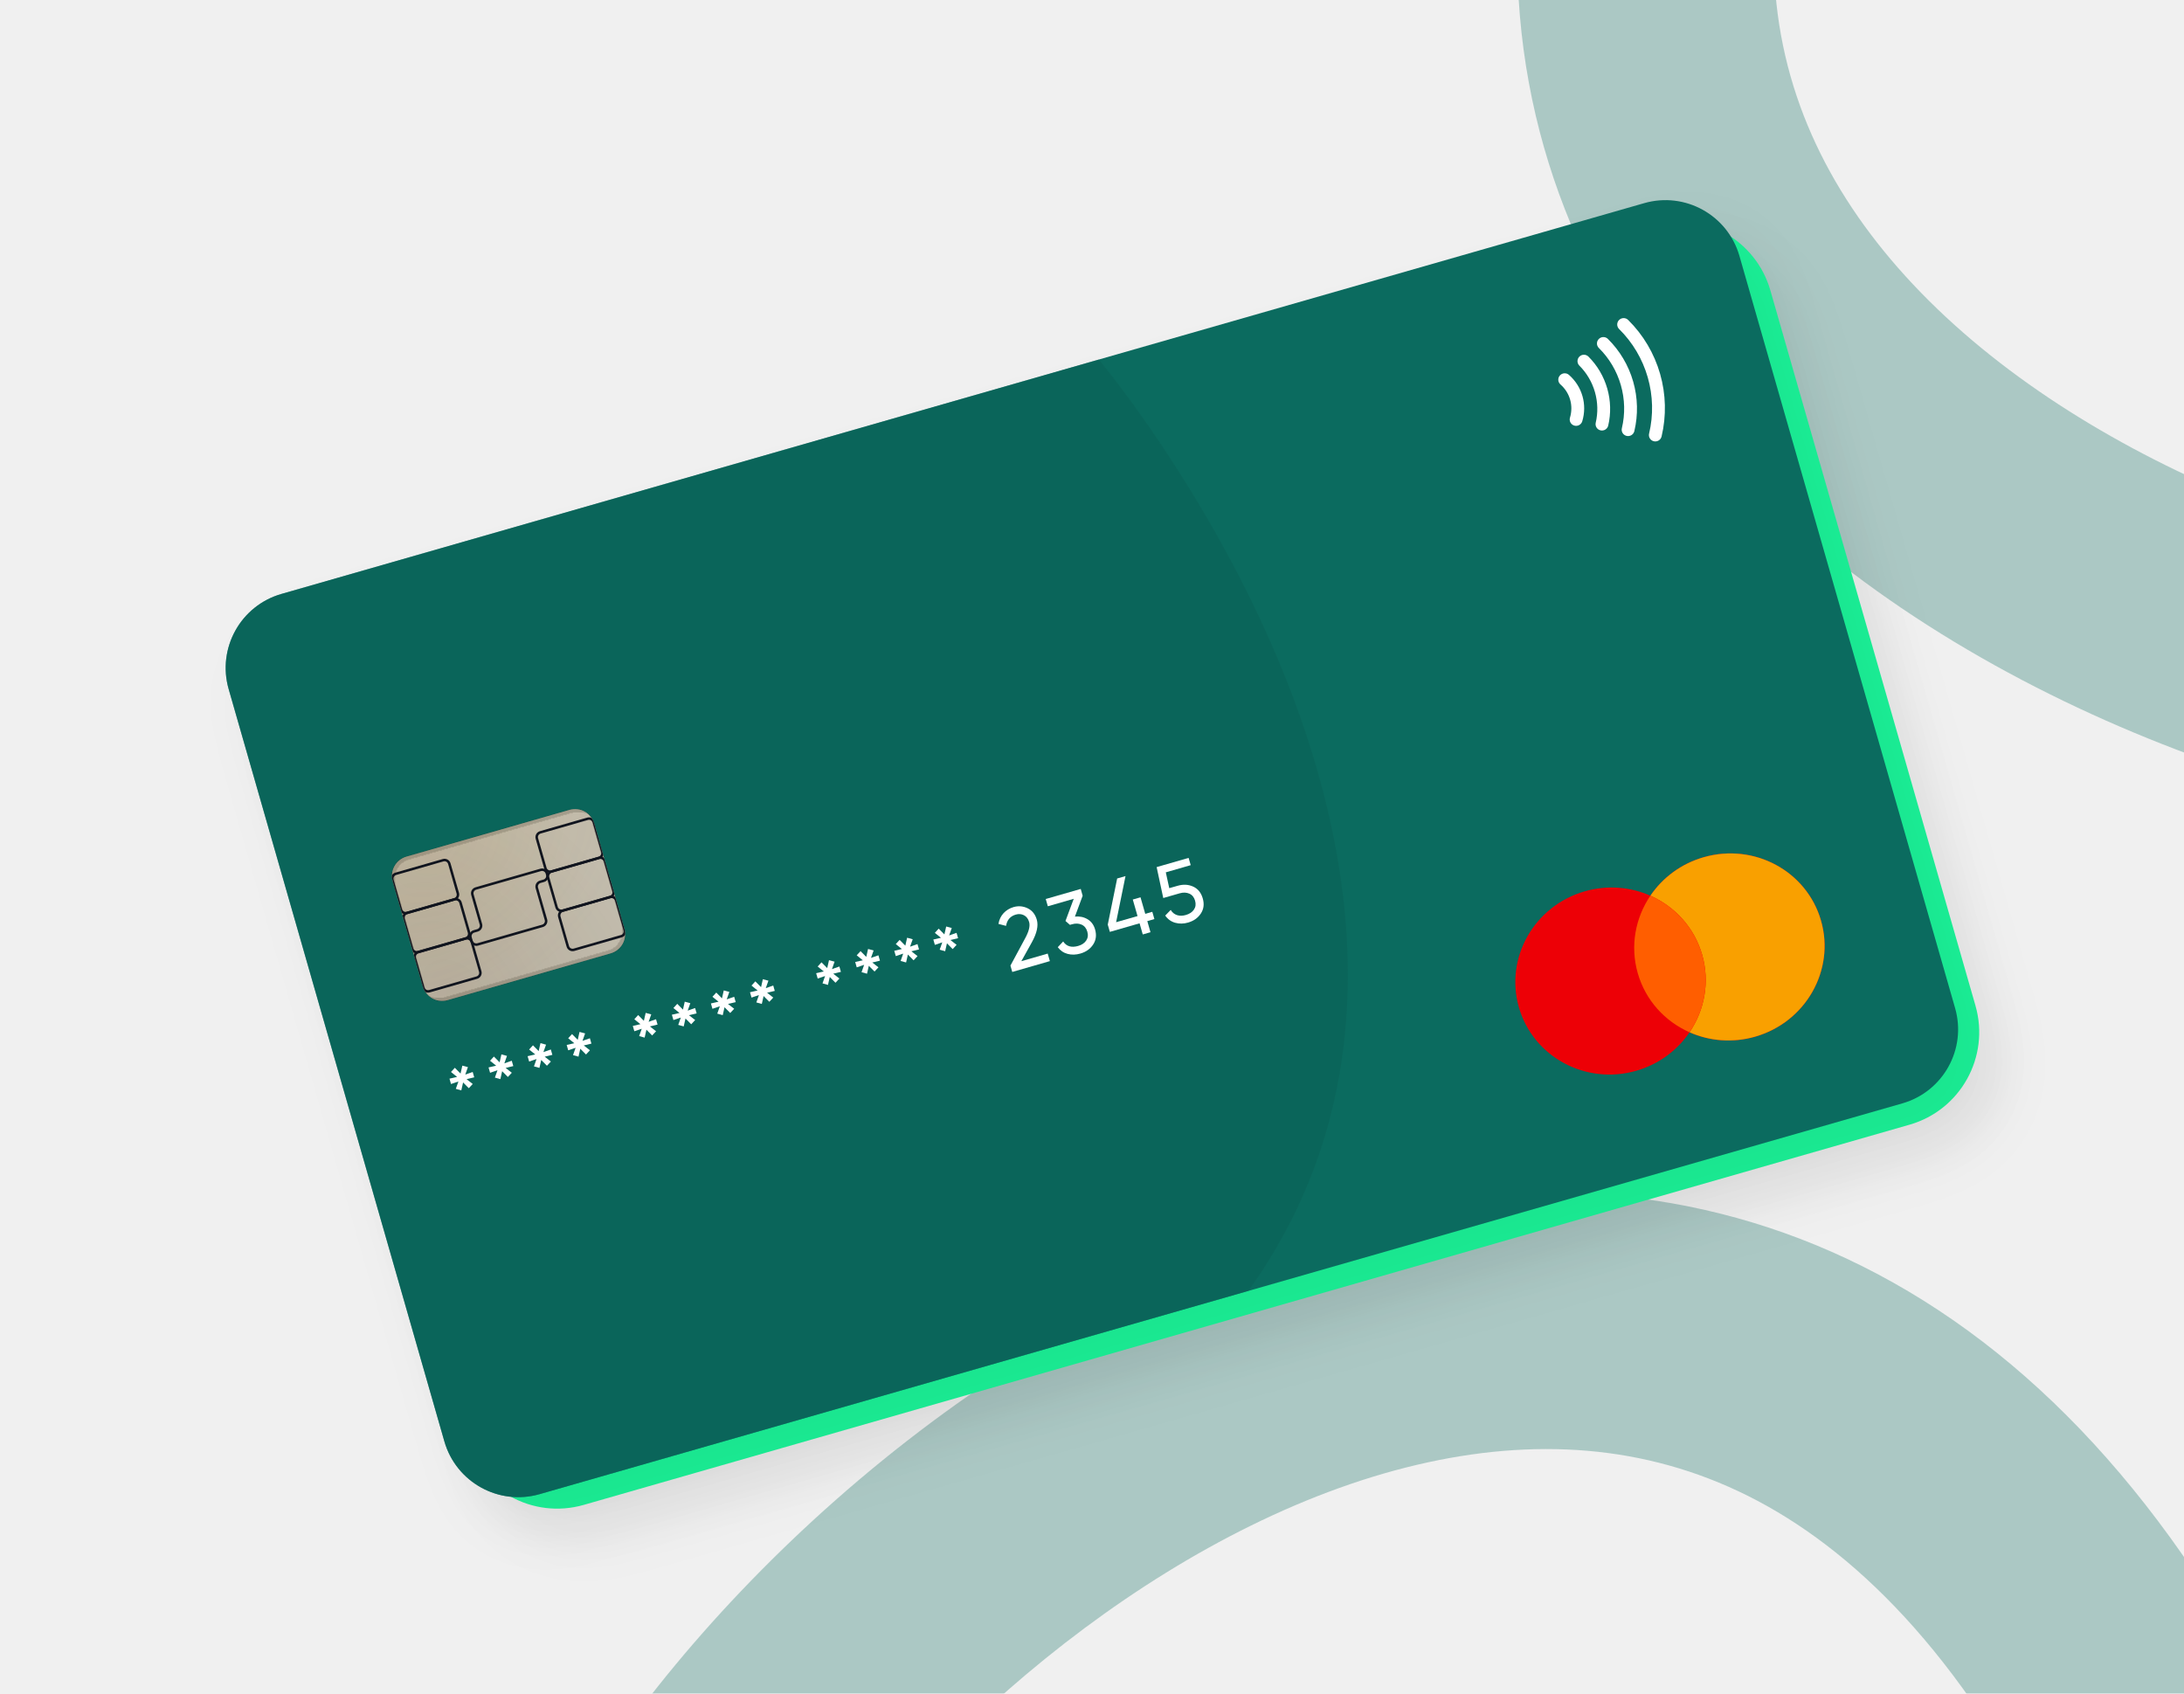
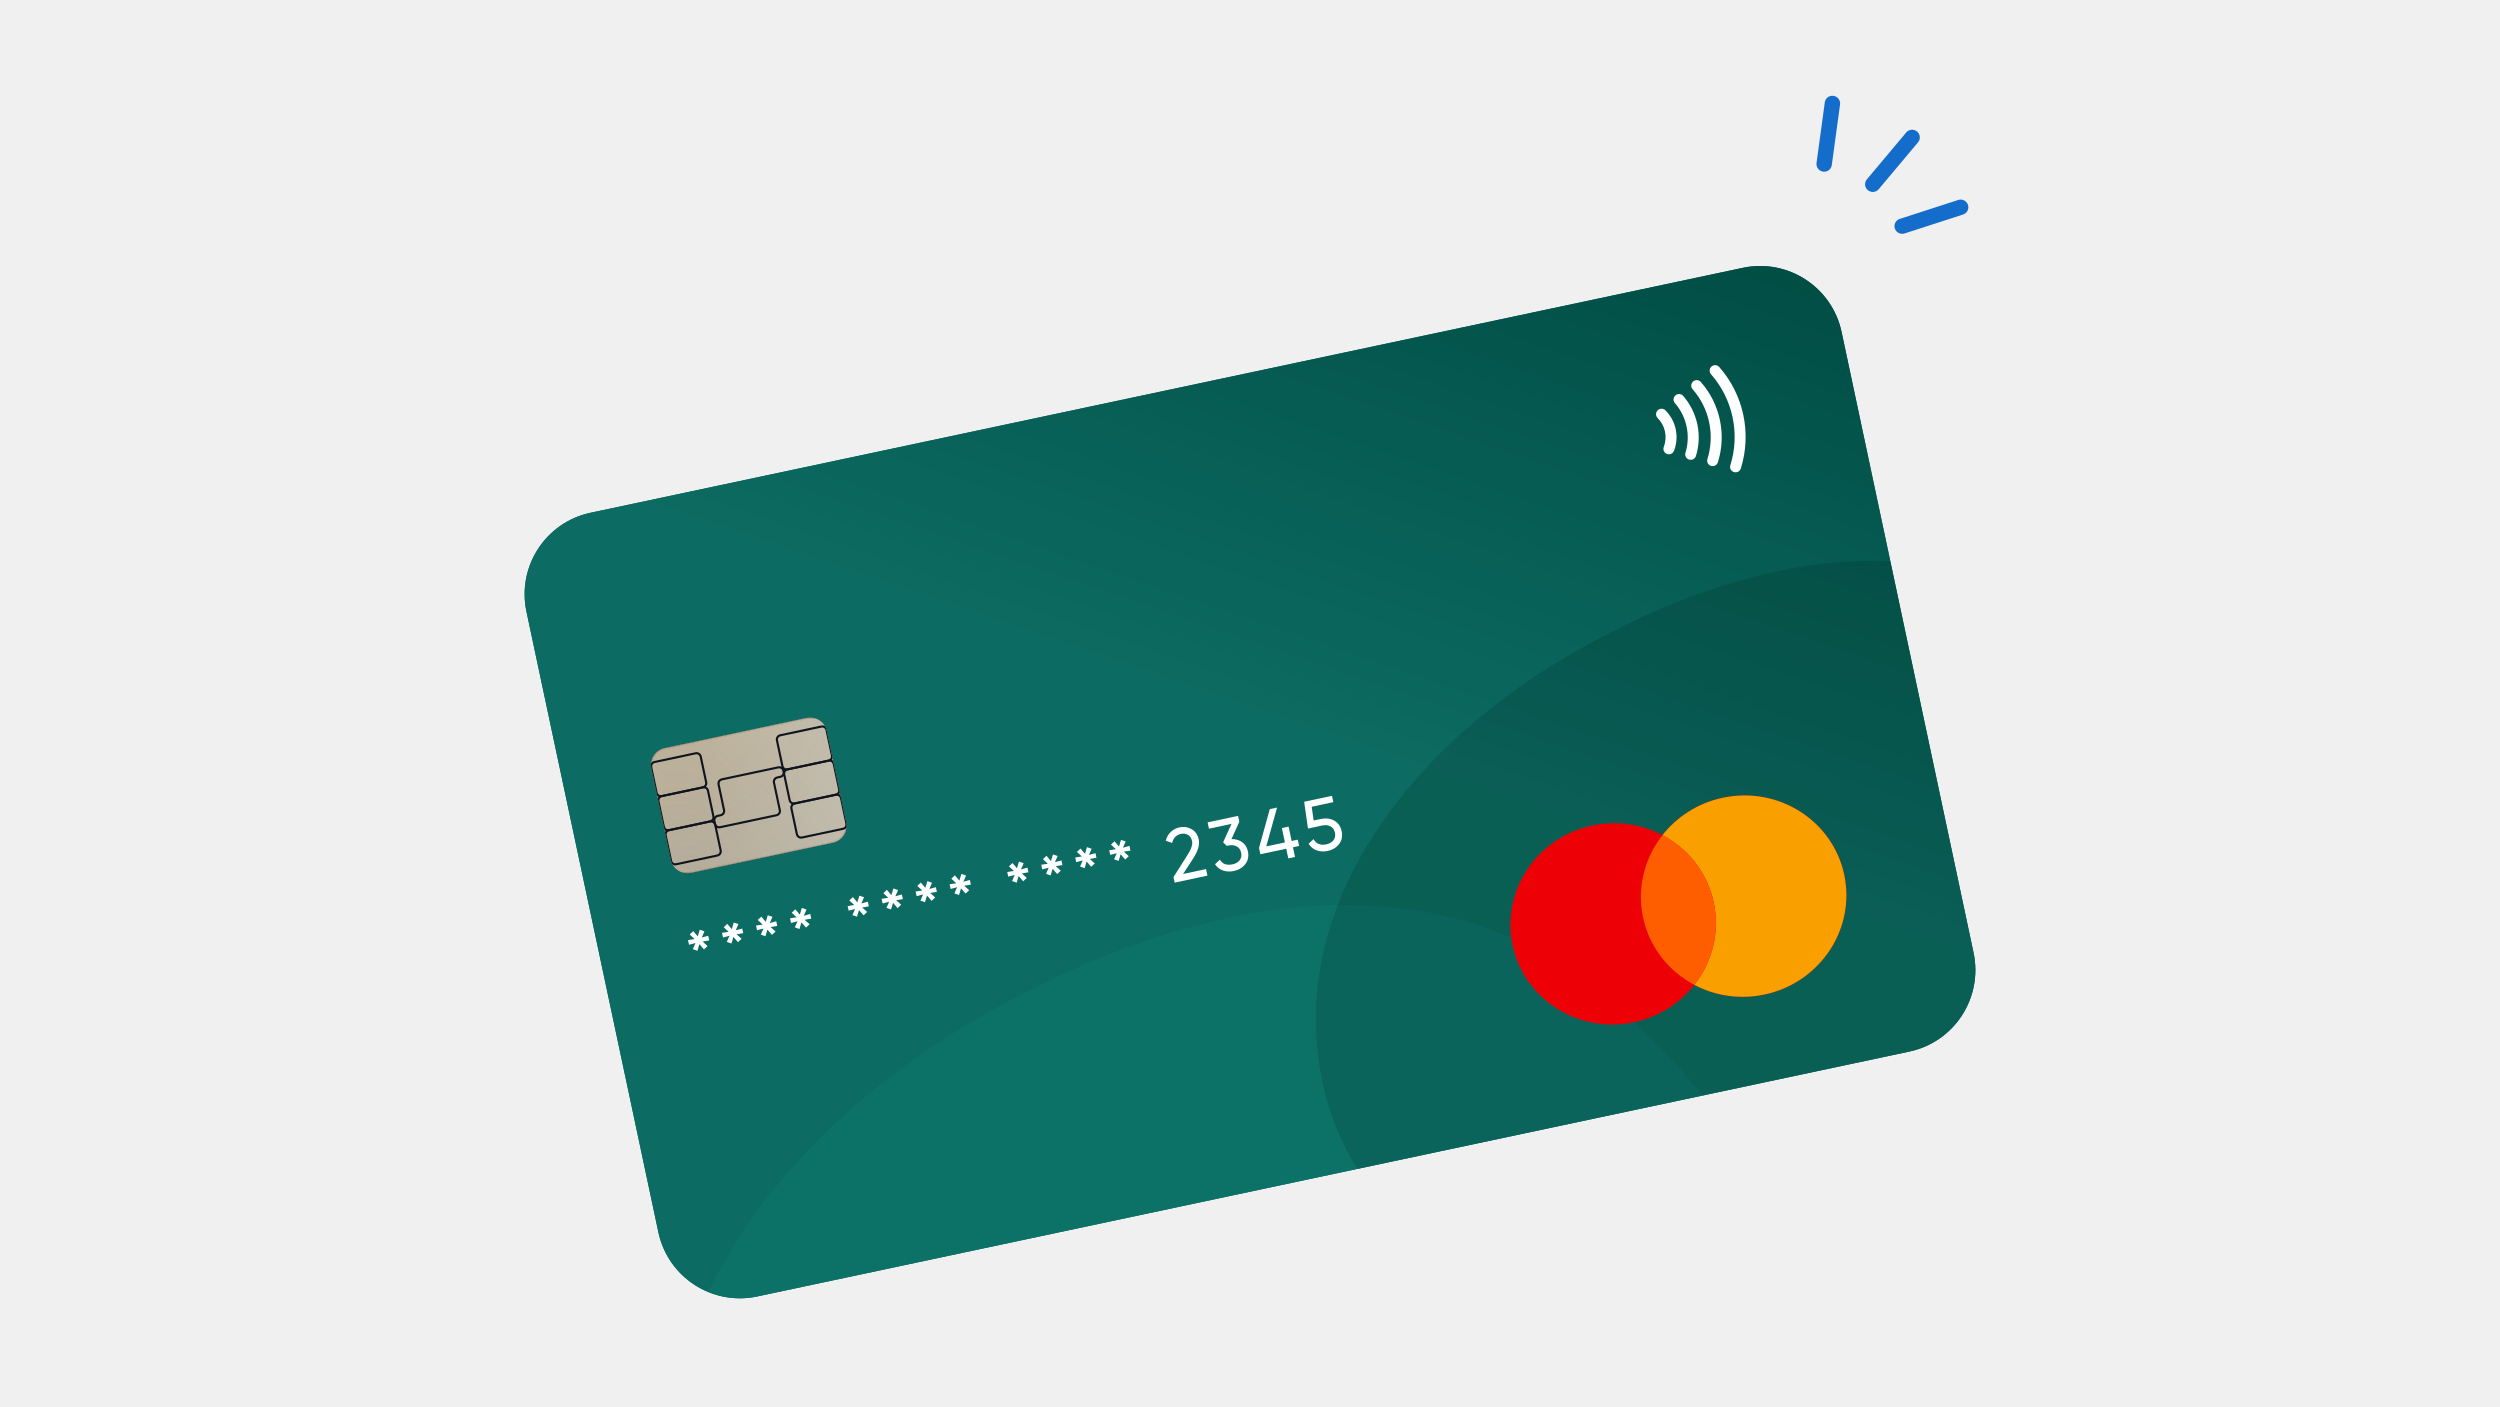
- <svg xmlns="http://www.w3.org/2000/svg" viewBox="0 0 681 528" fill="none">
-   <g clip-path="url(#clip0_20_34)">
-     <path opacity="0.3" fill-rule="evenodd" clip-rule="evenodd" d="M445.341 455.932C371.066 472.013 296.848 532.715 255.968 591.408L190.322 545.686C239.105 475.646 328.915 399.285 428.413 377.743C479.365 366.712 533.95 369.935 585.564 397.308C636.888 424.528 681.133 473.422 715.93 546.193L643.757 580.704C614.233 518.961 580.438 485.144 548.081 467.984C516.014 450.977 481.276 448.152 445.341 455.932Z" fill="#0B6B5F" />
-     <path opacity="0.3" fill-rule="evenodd" clip-rule="evenodd" d="M594.136 86.092C645.2 142.376 734.879 176.299 806.149 182.356L799.375 262.068C714.327 254.841 603.291 215.243 534.887 139.846C499.857 101.236 475.356 52.352 473.255 -6.033C471.166 -64.091 491.387 -126.856 537.01 -193.376L602.984 -148.128C564.275 -91.688 551.886 -45.512 553.203 -8.91C554.509 27.365 569.431 58.861 594.136 86.092Z" fill="#0B6B5F" />
-     <g filter="url(#filter0_d_20_34)">
-       <rect x="72.687" y="196.802" width="490.059" height="292" rx="30" transform="rotate(-16 72.6874 196.802)" fill="#1BF197" />
+ <svg xmlns="http://www.w3.org/2000/svg" width="1920" height="1080" viewBox="0 0 1920 1080" fill="none">
+   <g clip-path="url(#clip0_59_419)">
+     <rect x="391" y="407.076" width="1032.62" height="615.36" rx="64" transform="rotate(-12 391 407.076)" fill="url(#paint0_linear_59_419)" />
+     <rect x="391" y="407.076" width="1032.62" height="615.36" rx="64" transform="rotate(-12 391 407.076)" fill="url(#paint1_linear_59_419)" />
+     <path fill-rule="evenodd" clip-rule="evenodd" d="M520.145 1184.03C483.65 1020.76 598.169 873.612 741.937 787.465C895.424 695.495 1087.64 648.411 1226.81 760.596C1388.57 890.992 1474.57 1117.07 1380.83 1302.48C1295.86 1470.52 1073.14 1459.55 886.414 1433.85C724.423 1411.56 555.751 1343.33 520.145 1184.03Z" fill="#119787" fill-opacity="0.16" />
+     <g style="mix-blend-mode:multiply">
+       <path fill-rule="evenodd" clip-rule="evenodd" d="M1016.18 833.393C986.125 698.927 1080.44 577.745 1198.84 506.798C1325.24 431.056 1483.54 392.28 1598.15 484.67C1731.37 592.058 1802.2 778.242 1724.99 930.942C1655.02 1069.33 1471.6 1060.29 1317.82 1039.13C1184.41 1020.77 1045.5 964.585 1016.18 833.393Z" fill="#0B6B5F" fill-opacity="0.2" />
    </g>
-     <g filter="url(#filter1_d_20_34)">
-       <g clip-path="url(#clip1_20_34)">
-         <rect x="64.687" y="191.802" width="490.059" height="292" rx="24" transform="rotate(-16 64.6874 191.802)" fill="url(#paint0_linear_20_34)" />
-         <path fill-rule="evenodd" clip-rule="evenodd" d="M126.354 22.652C216.265 -4.148 303.015 54.005 356.782 130.891C414.183 212.973 447.98 318.447 390.632 400.566C323.975 496.015 200.86 552.931 93.51 507.881C-3.781 467.053 -6.286 342.259 0.839 236.99C7.021 145.663 38.633 48.8 126.354 22.652Z" fill="#0A6156" fill-opacity="0.5" />
-         <path fill-rule="evenodd" clip-rule="evenodd" d="M547.273 323.234C563.053 318.709 572.254 302.514 567.823 287.062C563.392 271.61 547.008 262.751 531.227 267.276C524.155 269.304 518.404 273.676 514.61 279.275C508.425 276.538 501.231 275.878 494.159 277.906C478.378 282.431 469.178 298.626 473.609 314.078C478.039 329.53 494.424 338.388 510.205 333.863C517.277 331.835 523.028 327.463 526.822 321.865C533.007 324.602 540.2 325.262 547.273 323.234Z" fill="#ED0006" />
-         <path fill-rule="evenodd" clip-rule="evenodd" d="M526.822 321.864C531.494 314.971 533.2 306.218 530.755 297.691C528.31 289.164 522.225 282.645 514.61 279.275C518.404 273.676 524.155 269.304 531.228 267.276C547.008 262.751 563.393 271.609 567.824 287.062C572.255 302.514 563.054 318.709 547.273 323.234C540.201 325.262 533.007 324.602 526.822 321.864Z" fill="#F9A000" />
-         <path fill-rule="evenodd" clip-rule="evenodd" d="M526.822 321.863C531.494 314.97 533.2 306.217 530.755 297.69C528.31 289.163 522.225 282.644 514.61 279.274C509.938 286.167 508.232 294.92 510.677 303.447C513.122 311.974 519.207 318.493 526.822 321.863Z" fill="#FF5E00" />
-         <g clip-path="url(#clip2_20_34)">
-           <path fill-rule="evenodd" clip-rule="evenodd" d="M504.85 99.775C505.629 98.994 506.895 98.987 507.677 99.758C512.377 104.393 515.812 110.19 517.64 116.566C519.468 122.942 519.627 129.678 518.098 136.099C517.843 137.168 516.766 137.833 515.691 137.583C514.617 137.334 513.952 136.266 514.207 135.197C515.578 129.442 515.437 123.397 513.795 117.669C512.152 111.941 509.068 106.739 504.856 102.585C504.073 101.814 504.071 100.556 504.85 99.775ZM498.535 105.69C499.314 104.909 500.579 104.902 501.362 105.673C505.082 109.342 507.799 113.929 509.246 118.973C510.692 124.017 510.818 129.347 509.608 134.43C509.353 135.499 508.275 136.163 507.201 135.914C506.127 135.665 505.462 134.596 505.717 133.527C506.769 129.112 506.661 124.472 505.4 120.076C504.14 115.679 501.772 111.687 498.541 108.5C497.758 107.729 497.756 106.471 498.535 105.69ZM492.473 111.192C493.256 110.415 494.522 110.413 495.301 111.188C498.064 113.938 500.085 117.371 501.166 121.14C502.247 124.91 502.352 128.892 501.466 132.689C501.216 133.759 500.142 134.429 499.066 134.184C497.991 133.94 497.321 132.874 497.571 131.804C498.303 128.671 498.218 125.373 497.321 122.243C496.424 119.114 494.747 116.272 492.467 114.002C491.688 113.227 491.691 111.969 492.473 111.192ZM486.397 117.069C487.128 116.243 488.392 116.161 489.219 116.885C491.237 118.651 492.699 120.945 493.434 123.507C494.169 126.069 494.144 128.789 493.368 131.356C493.05 132.408 491.935 133.008 490.878 132.696C489.821 132.384 489.221 131.277 489.54 130.225C490.097 128.381 490.112 126.436 489.589 124.61C489.065 122.783 488.021 121.142 486.571 119.873C485.744 119.149 485.666 117.894 486.397 117.069Z" fill="white" />
-         </g>
-         <g filter="url(#filter2_ii_20_34)">
-           <path d="M122.459 274.746C121.518 271.466 123.433 268.038 126.737 267.091L177.583 252.511C180.887 251.563 184.328 253.455 185.269 256.736L194.693 289.602C195.634 292.883 193.718 296.311 190.414 297.258L139.568 311.838C136.264 312.785 132.824 310.894 131.883 307.613L122.459 274.746Z" fill="#CDC9C1" />
-           <path d="M122.459 274.746C121.518 271.466 123.433 268.038 126.737 267.091L177.583 252.511C180.887 251.563 184.328 253.455 185.269 256.736L194.693 289.602C195.634 292.883 193.718 296.311 190.414 297.258L139.568 311.838C136.264 312.785 132.824 310.894 131.883 307.613L122.459 274.746Z" fill="url(#paint1_radial_20_34)" fill-opacity="0.1" />
-           <path d="M122.459 274.746C121.518 271.466 123.433 268.038 126.737 267.091L177.583 252.511C180.887 251.563 184.328 253.455 185.269 256.736L194.693 289.602C195.634 292.883 193.718 296.311 190.414 297.258L139.568 311.838C136.264 312.785 132.824 310.894 131.883 307.613L122.459 274.746Z" fill="url(#paint2_radial_20_34)" fill-opacity="0.1" />
-           <path d="M122.459 274.746C121.518 271.466 123.433 268.038 126.737 267.091L177.583 252.511C180.887 251.563 184.328 253.455 185.269 256.736L194.693 289.602C195.634 292.883 193.718 296.311 190.414 297.258L139.568 311.838C136.264 312.785 132.824 310.894 131.883 307.613L122.459 274.746Z" fill="url(#paint3_radial_20_34)" fill-opacity="0.1" />
-         </g>
-         <mask id="mask0_20_34" style="mask-type:alpha" maskUnits="userSpaceOnUse" x="122" y="252" width="73" height="61">
-           <path d="M122.459 274.746C121.518 271.466 123.433 268.038 126.737 267.091L177.583 252.511C180.887 251.563 184.328 253.455 185.269 256.736L194.693 289.602C195.634 292.883 193.718 296.311 190.414 297.258L139.568 311.838C136.264 312.785 132.824 310.894 131.883 307.613L122.459 274.746Z" fill="#D9D9D9" />
-         </mask>
-         <g mask="url(#mask0_20_34)">
-           <path fill-rule="evenodd" clip-rule="evenodd" d="M121.973 274.466C121.679 273.441 122.278 272.37 123.311 272.074L138.07 267.842C139.103 267.546 140.178 268.137 140.472 269.162L143.12 278.396C143.414 279.421 142.815 280.492 141.783 280.788L127.023 285.02C125.99 285.316 124.915 284.725 124.621 283.7L121.973 274.466ZM123.523 272.816C122.904 272.994 122.545 273.637 122.721 274.252L125.369 283.485C125.545 284.101 126.19 284.455 126.81 284.278L141.57 280.045C142.189 279.868 142.548 279.225 142.372 278.61L139.724 269.376C139.548 268.761 138.903 268.407 138.283 268.584L123.523 272.816Z" fill="#10141E" />
-           <path fill-rule="evenodd" clip-rule="evenodd" d="M125.473 286.67C125.179 285.645 125.777 284.573 126.81 284.277L141.57 280.045C142.602 279.749 143.677 280.34 143.971 281.366L146.619 290.599C146.913 291.624 146.314 292.696 145.282 292.992L130.522 297.224C129.49 297.52 128.415 296.929 128.121 295.903L125.473 286.67ZM127.023 285.02C126.403 285.198 126.044 285.84 126.221 286.455L128.868 295.689C129.045 296.304 129.69 296.659 130.309 296.481L145.069 292.249C145.688 292.071 146.048 291.429 145.871 290.814L143.224 281.58C143.047 280.965 142.402 280.61 141.783 280.788L127.023 285.02Z" fill="#10141E" />
-           <path fill-rule="evenodd" clip-rule="evenodd" d="M146.931 279.049C146.637 278.024 147.236 276.953 148.268 276.657L168.489 270.859C169.522 270.562 170.597 271.154 170.891 272.179L171.011 272.599C171.305 273.624 170.707 274.695 169.674 274.991L168.569 275.308C167.95 275.486 167.59 276.128 167.767 276.743L170.609 286.655C170.903 287.68 170.304 288.751 169.272 289.047L149.051 294.846C148.018 295.142 146.943 294.551 146.649 293.526L146.334 292.428C146.04 291.403 146.639 290.331 147.671 290.035L148.776 289.718C149.396 289.541 149.755 288.898 149.579 288.283L146.931 279.049ZM148.481 277.399C147.861 277.577 147.502 278.22 147.679 278.835L150.326 288.069C150.62 289.094 150.022 290.165 148.989 290.461L147.884 290.778C147.265 290.956 146.905 291.598 147.082 292.213L147.397 293.311C147.573 293.926 148.218 294.281 148.838 294.103L169.059 288.305C169.678 288.127 170.038 287.485 169.861 286.869L167.019 276.958C166.725 275.933 167.324 274.861 168.356 274.565L169.462 274.248C170.081 274.071 170.44 273.428 170.264 272.813L170.143 272.393C169.967 271.778 169.322 271.423 168.702 271.601L148.481 277.399Z" fill="#10141E" />
-           <path fill-rule="evenodd" clip-rule="evenodd" d="M128.972 298.874C128.678 297.848 129.277 296.777 130.309 296.481L145.069 292.249C146.101 291.953 147.177 292.544 147.471 293.569L150.118 302.803C150.412 303.828 149.814 304.899 148.781 305.195L134.022 309.428C132.989 309.724 131.914 309.133 131.62 308.107L128.972 298.874ZM130.522 297.224C129.903 297.401 129.544 298.044 129.72 298.659L132.368 307.893C132.544 308.508 133.189 308.863 133.809 308.685L148.568 304.453C149.188 304.275 149.547 303.633 149.371 303.017L146.723 293.784C146.547 293.169 145.901 292.814 145.282 292.992L130.522 297.224Z" fill="#10141E" />
-           <path fill-rule="evenodd" clip-rule="evenodd" d="M167.033 261.545C166.739 260.52 167.337 259.449 168.37 259.153L183.13 254.921C184.162 254.625 185.237 255.216 185.531 256.241L188.179 265.475C188.473 266.5 187.874 267.571 186.842 267.867L172.082 272.099C171.05 272.396 169.974 271.804 169.68 270.779L167.033 261.545ZM168.583 259.896C167.963 260.073 167.604 260.716 167.781 261.331L170.428 270.565C170.605 271.18 171.25 271.535 171.869 271.357L186.629 267.125C187.248 266.947 187.608 266.304 187.431 265.689L184.783 256.456C184.607 255.84 183.962 255.486 183.342 255.663L168.583 259.896Z" fill="#10141E" />
-           <path fill-rule="evenodd" clip-rule="evenodd" d="M170.532 273.749C170.238 272.724 170.837 271.653 171.869 271.357L186.629 267.125C187.661 266.829 188.737 267.42 189.031 268.445L191.678 277.679C191.972 278.704 191.374 279.775 190.341 280.071L175.582 284.303C174.549 284.599 173.474 284.008 173.18 282.983L170.532 273.749ZM172.082 272.099C171.463 272.277 171.104 272.92 171.28 273.535L173.928 282.769C174.104 283.384 174.749 283.738 175.369 283.561L190.128 279.328C190.748 279.151 191.107 278.508 190.931 277.893L188.283 268.659C188.106 268.044 187.461 267.69 186.842 267.867L172.082 272.099Z" fill="#10141E" />
-           <path fill-rule="evenodd" clip-rule="evenodd" d="M174.032 285.953C173.738 284.928 174.336 283.857 175.369 283.561L190.128 279.329C191.161 279.032 192.236 279.624 192.53 280.649L195.178 289.882C195.472 290.908 194.873 291.979 193.841 292.275L179.081 296.507C178.049 296.803 176.973 296.212 176.679 295.187L174.032 285.953ZM175.582 284.303C174.962 284.481 174.603 285.124 174.779 285.739L177.427 294.972C177.603 295.588 178.249 295.942 178.868 295.765L193.628 291.532C194.247 291.355 194.606 290.712 194.43 290.097L191.782 280.863C191.606 280.248 190.961 279.893 190.341 280.071L175.582 284.303Z" fill="#10141E" />
-         </g>
-         <path d="M147.392 334.237L147.87 335.905L145.481 336.481L147.408 337.986L146.181 339.301L144.399 337.503L143.841 339.972L142.133 339.499L142.939 337.21L140.631 337.992L140.153 336.323L142.53 335.784L140.625 334.24L141.822 332.933L143.604 334.732L144.162 332.262L145.9 332.727L145.082 335.052L147.392 334.237Z" fill="white" />
-         <path d="M159.573 330.733L160.052 332.401L157.663 332.977L159.59 334.482L158.362 335.797L156.58 333.999L156.022 336.468L154.314 335.995L155.121 333.706L152.813 334.488L152.334 332.819L154.712 332.28L152.806 330.736L154.004 329.429L155.786 331.228L156.344 328.758L158.082 329.223L157.264 331.548L159.573 330.733Z" fill="white" />
-         <path d="M171.755 327.229L172.233 328.897L169.844 329.473L171.771 330.978L170.544 332.293L168.762 330.495L168.204 332.964L166.496 332.491L167.302 330.202L164.994 330.984L164.516 329.315L166.894 328.776L164.988 327.232L166.185 325.925L167.967 327.724L168.525 325.254L170.263 325.719L169.445 328.044L171.755 327.229Z" fill="white" />
-         <path d="M183.937 323.725L184.415 325.393L182.026 325.969L183.953 327.474L182.726 328.789L180.944 326.991L180.385 329.46L178.678 328.987L179.484 326.698L177.176 327.48L176.698 325.811L179.075 325.272L177.17 323.728L178.367 322.421L180.149 324.22L180.707 321.75L182.445 322.215L181.627 324.54L183.937 323.725Z" fill="white" />
-         <path d="M204.558 317.79L205.036 319.458L202.647 320.034L204.574 321.539L203.347 322.854L201.565 321.056L201.007 323.525L199.299 323.052L200.105 320.763L197.797 321.545L197.319 319.877L199.696 319.337L197.791 317.793L198.988 316.486L200.77 318.285L201.328 315.815L203.066 316.28L202.248 318.605L204.558 317.79Z" fill="white" />
-         <path d="M216.742 314.296L217.221 315.965L214.832 316.54L216.759 318.045L215.531 319.36L213.749 317.562L213.191 320.031L211.483 319.558L212.29 317.269L209.982 318.051L209.503 316.383L211.881 315.843L209.975 314.299L211.173 312.993L212.955 314.791L213.513 312.322L215.251 312.786L214.433 315.111L216.742 314.296Z" fill="white" />
-         <path d="M228.924 310.792L229.402 312.461L227 313.029L228.927 314.534L227.7 315.849L225.918 314.051L225.36 316.52L223.652 316.047L224.458 313.758L222.15 314.54L221.672 312.871L224.05 312.332L222.144 310.788L223.341 309.481L225.123 311.28L225.681 308.81L227.419 309.275L226.601 311.6L228.924 310.792Z" fill="white" />
-         <path d="M241.106 307.288L241.584 308.957L239.185 309.535L241.112 311.04L239.884 312.355L238.102 310.557L237.544 313.026L235.836 312.553L236.643 310.264L234.335 311.046L233.856 309.378L236.234 308.838L234.329 307.294L235.526 305.987L237.308 307.786L237.866 305.316L239.601 305.771L238.783 308.096L241.106 307.288Z" fill="white" />
-         <path d="M261.727 301.353L262.205 303.022L259.816 303.597L261.743 305.102L260.516 306.418L258.734 304.619L258.176 307.089L256.468 306.615L257.274 304.326L254.966 305.108L254.488 303.44L256.865 302.9L254.96 301.356L256.157 300.05L257.939 301.848L258.497 299.379L260.235 299.844L259.417 302.169L261.727 301.353Z" fill="white" />
-         <path d="M273.901 297.862L274.38 299.531L271.99 300.106L273.918 301.611L272.69 302.927L270.908 301.128L270.35 303.598L268.642 303.124L269.449 300.835L267.141 301.618L266.662 299.949L269.04 299.409L267.134 297.865L268.332 296.559L270.114 298.357L270.672 295.888L272.407 296.342L271.589 298.667L273.901 297.862Z" fill="white" />
-         <path d="M286.083 294.358L286.561 296.027L284.172 296.603L286.099 298.108L284.872 299.423L283.09 297.624L282.531 300.094L280.824 299.62L281.63 297.331L279.322 298.114L278.844 296.445L281.221 295.905L279.316 294.361L280.513 293.055L282.295 294.853L282.853 292.384L284.591 292.849L283.773 295.174L286.083 294.358Z" fill="white" />
-         <path d="M298.264 290.854L298.743 292.523L296.354 293.098L298.281 294.604L297.053 295.919L295.271 294.12L294.713 296.59L293.005 296.116L293.812 293.827L291.504 294.61L291.025 292.941L293.403 292.401L291.497 290.857L292.695 289.551L294.477 291.349L295.035 288.88L296.773 289.345L295.955 291.67L298.264 290.854Z" fill="white" />
-         <path d="M315.637 303.056L315.069 301.074L319.599 292.661C320.821 290.45 321.255 288.727 320.901 287.493C320.608 286.472 320.066 285.763 319.276 285.366C318.485 284.968 317.647 284.902 316.74 285.163C315.025 285.654 314.009 286.832 313.699 288.683L311.33 288.071C311.555 286.726 312.097 285.607 312.931 284.711C313.766 283.815 314.809 283.188 316.026 282.828C317.549 282.391 319.016 282.518 320.433 283.195C321.852 283.883 322.803 285.066 323.293 286.775C323.821 288.615 323.319 290.937 321.783 293.731L318.472 299.693L326.689 297.326L327.362 299.672L315.637 303.056Z" fill="white" />
-         <path d="M335.18 285.785C336.648 285.649 337.948 285.922 339.106 286.608C340.263 287.294 341.046 288.35 341.461 289.796C341.968 291.566 341.763 293.135 340.849 294.513C339.934 295.892 338.606 296.82 336.872 297.317C335.49 297.714 334.169 297.753 332.907 297.425C331.655 297.095 330.628 296.404 329.829 295.331L331.511 293.546C332.53 295.082 334.092 295.542 336.19 294.941C337.32 294.617 338.154 294.06 338.689 293.261C339.226 292.472 339.352 291.539 339.037 290.48C338.733 289.418 338.142 288.69 337.255 288.298C336.377 287.904 335.373 287.864 334.243 288.188L333.617 288.367L332.233 287.155L334.803 280.245L326.727 282.572L326.077 280.307L336.988 277.167L337.587 279.294L335.18 285.785Z" fill="white" />
-         <path d="M359.303 284.296L359.953 286.562L357.744 287.195L358.739 290.664L356.328 291.355L355.333 287.886L346.067 290.555L345.417 288.289L348.346 273.911L350.948 273.164L348.019 287.543L354.697 285.628L353.218 280.47L355.628 279.779L357.107 284.937L359.303 284.296Z" fill="white" />
-         <path d="M367.256 276.171C368.971 275.68 370.568 275.769 372.048 276.439C373.529 277.109 374.527 278.344 375.04 280.134C375.548 281.904 375.343 283.473 374.428 284.852C373.514 286.23 372.186 287.158 370.451 287.656C369.069 288.052 367.733 288.074 366.452 287.719C365.171 287.364 364.126 286.613 363.33 285.473L365.041 283.713C365.539 284.533 366.204 285.065 367.023 285.333C367.853 285.599 368.764 285.578 369.762 285.292C370.902 284.965 371.746 284.406 372.291 283.604C372.829 282.815 372.944 281.884 372.64 280.822C372.335 279.761 371.744 279.032 370.857 278.641C369.97 278.25 368.975 278.207 367.865 278.525L362.721 280L360.655 270.359L370.628 267.488L371.278 269.754L363.514 271.991L364.59 276.925L367.256 276.171Z" fill="white" />
-       </g>
+     <path fill-rule="evenodd" clip-rule="evenodd" d="M1314.44 281.479C1316.19 279.952 1318.85 280.123 1320.38 281.86C1329.58 292.295 1335.95 304.987 1338.86 318.659C1341.76 332.331 1341.11 346.515 1336.95 359.79C1336.26 362 1333.89 363.238 1331.67 362.556C1329.45 361.874 1328.21 359.53 1328.9 357.32C1332.63 345.425 1333.22 332.694 1330.61 320.411C1328 308.128 1322.28 296.739 1314.04 287.388C1312.51 285.651 1312.69 283.005 1314.44 281.479ZM1300.29 292.985C1302.05 291.458 1304.71 291.629 1306.24 293.366C1313.52 301.625 1318.56 311.667 1320.86 322.485C1323.16 333.302 1322.64 344.525 1319.35 355.031C1318.65 357.241 1316.29 358.48 1314.07 357.798C1311.85 357.116 1310.61 354.771 1311.3 352.562C1314.16 343.435 1314.62 333.665 1312.61 324.237C1310.61 314.809 1306.22 306.069 1299.89 298.895C1298.36 297.157 1298.54 294.512 1300.29 292.985ZM1286.74 303.66C1288.5 302.141 1291.16 302.324 1292.69 304.068C1298.09 310.256 1301.84 317.769 1303.56 325.853C1305.27 333.937 1304.91 342.324 1302.49 350.175C1301.81 352.388 1299.45 353.637 1297.22 352.965C1295 352.293 1293.75 349.954 1294.43 347.742C1296.43 341.262 1296.74 334.316 1295.31 327.606C1293.88 320.895 1290.78 314.674 1286.32 309.568C1284.79 307.824 1284.99 305.179 1286.74 303.66ZM1273.11 315.121C1274.77 313.494 1277.43 313.507 1279.07 315.15C1283.05 319.159 1285.79 324.197 1286.95 329.691C1288.12 335.185 1287.67 340.9 1285.66 346.182C1284.84 348.347 1282.41 349.445 1280.23 348.633C1278.06 347.821 1276.96 345.407 1277.78 343.242C1279.22 339.446 1279.54 335.36 1278.71 331.443C1277.88 327.527 1275.92 323.923 1273.06 321.043C1271.43 319.399 1271.45 316.748 1273.11 315.121Z" fill="white" />
+     <g filter="url(#filter0_ii_59_419)">
+       <path d="M500.249 589.942C498.754 582.907 503.284 575.983 510.367 574.477L619.39 551.303C626.473 549.798 633.428 554.281 634.924 561.316L649.905 631.795C651.4 638.831 646.87 645.755 639.786 647.261L530.764 670.434C523.68 671.94 516.725 667.457 515.23 660.421L500.249 589.942Z" fill="#CDC9C1" />
+       <path d="M500.249 589.942C498.754 582.907 503.284 575.983 510.367 574.477L619.39 551.303C626.473 549.798 633.428 554.281 634.924 561.316L649.905 631.795C651.4 638.831 646.87 645.755 639.786 647.261L530.764 670.434C523.68 671.94 516.725 667.457 515.23 660.421L500.249 589.942Z" fill="url(#paint2_radial_59_419)" fill-opacity="0.1" />
+       <path d="M500.249 589.942C498.754 582.907 503.284 575.983 510.367 574.477L619.39 551.303C626.473 549.798 633.428 554.281 634.924 561.316L649.905 631.795C651.4 638.831 646.87 645.755 639.786 647.261L530.764 670.434C523.68 671.94 516.725 667.457 515.23 660.421L500.249 589.942Z" fill="url(#paint3_radial_59_419)" fill-opacity="0.1" />
+       <path d="M500.249 589.942C498.754 582.907 503.284 575.983 510.367 574.477L619.39 551.303C626.473 549.798 633.428 554.281 634.924 561.316L649.905 631.795C651.4 638.831 646.87 645.755 639.786 647.261L530.764 670.434C523.68 671.94 516.725 667.457 515.23 660.421L500.249 589.942Z" fill="url(#paint4_radial_59_419)" fill-opacity="0.1" />
    </g>
+     <mask id="mask0_59_419" style="mask-type:alpha" maskUnits="userSpaceOnUse" x="499" y="551" width="152" height="120">
+       <path d="M500.249 589.942C498.754 582.907 503.284 575.983 510.367 574.477L619.39 551.303C626.473 549.798 633.428 554.281 634.924 561.316L649.905 631.795C651.4 638.831 646.87 645.755 639.786 647.261L530.764 670.434C523.68 671.94 516.725 667.457 515.23 660.421L500.249 589.942Z" fill="#D9D9D9" />
+     </mask>
+     <g mask="url(#mask0_59_419)">
+       <path fill-rule="evenodd" clip-rule="evenodd" d="M499.271 589.281C498.804 587.082 500.219 584.918 502.433 584.448L534.08 577.721C536.294 577.251 538.467 578.651 538.934 580.85L543.143 600.651C543.61 602.849 542.195 605.013 539.981 605.484L508.334 612.21C506.12 612.681 503.947 611.28 503.48 609.081L499.271 589.281ZM502.771 586.04C501.443 586.323 500.594 587.621 500.874 588.94L505.083 608.741C505.363 610.06 506.667 610.9 507.995 610.618L539.643 603.891C540.971 603.609 541.82 602.311 541.54 600.991L537.331 581.191C537.051 579.872 535.747 579.031 534.418 579.313L502.771 586.04Z" fill="#10141E" />
+       <path fill-rule="evenodd" clip-rule="evenodd" d="M504.833 615.451C504.366 613.252 505.782 611.088 507.995 610.618L539.642 603.891C541.856 603.42 544.029 604.821 544.497 607.02L548.706 626.821C549.173 629.019 547.757 631.183 545.544 631.653L513.896 638.38C511.683 638.851 509.509 637.45 509.042 635.251L504.833 615.451ZM508.334 612.21C507.006 612.492 506.156 613.791 506.437 615.11L510.645 634.911C510.926 636.23 512.23 637.07 513.558 636.788L545.205 630.061C546.533 629.779 547.383 628.481 547.102 627.161L542.894 607.361C542.613 606.042 541.309 605.201 539.981 605.483L508.334 612.21Z" fill="#10141E" />
+       <path fill-rule="evenodd" clip-rule="evenodd" d="M551.059 602.587C550.591 600.388 552.007 598.224 554.221 597.754L597.579 588.538C599.792 588.067 601.966 589.468 602.433 591.667L602.624 592.567C603.092 594.765 601.676 596.929 599.462 597.4L597.092 597.903C595.764 598.186 594.915 599.484 595.195 600.803L599.713 622.058C600.18 624.256 598.764 626.42 596.551 626.891L553.193 636.107C550.979 636.577 548.806 635.176 548.338 632.978L547.838 630.624C547.371 628.425 548.786 626.261 551 625.791L553.37 625.287C554.698 625.005 555.548 623.706 555.267 622.387L551.059 602.587ZM554.559 599.346C553.231 599.628 552.381 600.927 552.662 602.246L556.871 622.047C557.338 624.245 555.922 626.409 553.709 626.879L551.339 627.383C550.01 627.665 549.161 628.964 549.441 630.283L549.942 632.637C550.222 633.956 551.526 634.796 552.854 634.514L596.212 625.298C597.541 625.016 598.39 623.718 598.11 622.398L593.592 601.144C593.124 598.945 594.54 596.782 596.754 596.311L599.124 595.807C600.452 595.525 601.301 594.227 601.021 592.908L600.83 592.007C600.549 590.688 599.245 589.848 597.917 590.13L554.559 599.346Z" fill="#10141E" />
+       <path fill-rule="evenodd" clip-rule="evenodd" d="M510.396 641.621C509.929 639.422 511.344 637.258 513.558 636.788L545.205 630.061C547.419 629.59 549.592 630.991 550.059 633.19L554.268 652.991C554.736 655.189 553.32 657.353 551.106 657.823L519.459 664.55C517.245 665.021 515.072 663.62 514.605 661.421L510.396 641.621ZM513.896 638.38C512.568 638.662 511.719 639.961 511.999 641.28L516.208 661.08C516.488 662.4 517.792 663.24 519.121 662.958L550.768 656.231C552.096 655.949 552.945 654.65 552.665 653.331L548.456 633.531C548.176 632.211 546.872 631.371 545.544 631.653L513.896 638.38Z" fill="#10141E" />
+       <path fill-rule="evenodd" clip-rule="evenodd" d="M595.885 568.745C595.418 566.546 596.833 564.382 599.047 563.912L630.694 557.185C632.908 556.714 635.081 558.115 635.549 560.314L639.757 580.115C640.225 582.313 638.809 584.477 636.595 584.947L604.948 591.674C602.735 592.145 600.561 590.744 600.094 588.545L595.885 568.745ZM599.386 565.504C598.057 565.786 597.208 567.085 597.488 568.404L601.697 588.204C601.978 589.524 603.282 590.364 604.61 590.082L636.257 583.355C637.585 583.073 638.434 581.774 638.154 580.455L633.945 560.655C633.665 559.335 632.361 558.495 631.033 558.777L599.386 565.504Z" fill="#10141E" />
+       <path fill-rule="evenodd" clip-rule="evenodd" d="M601.448 594.915C600.98 592.716 602.396 590.552 604.61 590.082L636.257 583.355C638.471 582.884 640.644 584.285 641.111 586.484L645.32 606.284C645.787 608.483 644.372 610.647 642.158 611.117L610.511 617.844C608.297 618.315 606.124 616.914 605.656 614.715L601.448 594.915ZM604.948 591.674C603.62 591.956 602.771 593.255 603.051 594.574L607.26 614.374C607.54 615.694 608.844 616.534 610.172 616.252L641.819 609.525C643.148 609.243 643.997 607.944 643.717 606.625L639.508 586.825C639.228 585.505 637.924 584.665 636.595 584.947L604.948 591.674Z" fill="#10141E" />
+       <path fill-rule="evenodd" clip-rule="evenodd" d="M607.01 621.085C606.543 618.887 607.959 616.723 610.172 616.253L641.819 609.526C644.033 609.055 646.206 610.456 646.674 612.655L650.883 632.455C651.35 634.654 649.934 636.818 647.721 637.288L616.073 644.015C613.86 644.486 611.686 643.085 611.219 640.886L607.01 621.085ZM610.511 617.845C609.183 618.127 608.333 619.425 608.614 620.745L612.822 640.545C613.103 641.864 614.407 642.705 615.735 642.423L647.382 635.696C648.71 635.414 649.56 634.115 649.279 632.796L645.071 612.995C644.79 611.676 643.486 610.836 642.158 611.118L610.511 617.845Z" fill="#10141E" />
+     </g>
+     <path d="M543.918 718.671L544.679 722.25L539.572 723.108L543.401 726.556L540.628 729.14L537.146 725.097L535.61 730.207L532.09 728.96L534.122 724.267L529.155 725.572L528.394 721.993L533.472 721.209L529.693 717.683L532.402 715.112L535.883 719.155L537.419 714.046L541.004 715.278L538.943 720.046L543.918 718.671Z" fill="white" />
+     <path d="M570.039 713.096L570.799 716.675L565.693 717.533L569.522 720.981L566.749 723.565L563.267 719.522L561.731 724.632L558.211 723.385L560.243 718.692L555.276 719.997L554.515 716.419L559.593 715.634L555.814 712.108L558.523 709.537L562.004 713.58L563.54 708.471L567.125 709.703L565.064 714.471L570.039 713.096Z" fill="white" />
+     <path d="M596.16 707.521L596.92 711.1L591.814 711.959L595.643 715.406L592.87 717.99L589.388 713.948L587.852 719.057L584.332 717.81L586.363 713.117L581.397 714.422L580.636 710.844L585.713 710.059L581.935 706.533L584.644 703.962L588.125 708.005L589.661 702.896L593.246 704.129L591.185 708.896L596.16 707.521Z" fill="white" />
+     <path d="M622.281 701.947L623.041 705.525L617.935 706.384L621.764 709.831L618.991 712.415L615.509 708.373L613.973 713.482L610.453 712.235L612.485 707.542L607.518 708.847L606.757 705.269L611.835 704.484L608.056 700.958L610.765 698.388L614.246 702.43L615.782 697.321L619.367 698.554L617.306 703.321L622.281 701.947Z" fill="white" />
+     <path d="M666.499 692.502L667.26 696.081L662.153 696.94L665.982 700.387L663.209 702.971L659.727 698.928L658.191 704.038L654.671 702.791L656.703 698.098L651.736 699.403L650.975 695.825L656.053 695.04L652.274 691.514L654.983 688.943L658.464 692.986L660 687.877L663.585 689.11L661.524 693.877L666.499 692.502Z" fill="white" />
+     <path d="M692.625 686.949L693.385 690.528L688.278 691.386L692.108 694.834L689.334 697.418L685.853 693.375L684.317 698.485L680.797 697.238L682.828 692.545L677.861 693.85L677.101 690.272L682.178 689.487L678.4 685.961L681.108 683.39L684.59 687.433L686.126 682.324L689.711 683.557L687.65 688.324L692.625 686.949Z" fill="white" />
+     <path d="M718.746 681.374L719.506 684.953L714.373 685.794L718.203 689.242L715.429 691.826L711.948 687.783L710.412 692.893L706.892 691.646L708.923 686.953L703.956 688.258L703.196 684.68L708.273 683.895L704.495 680.369L707.203 677.798L710.685 681.841L712.221 676.732L715.806 677.964L713.745 682.732L718.746 681.374Z" fill="white" />
+     <path d="M744.866 675.799L745.627 679.378L740.499 680.241L744.328 683.689L741.555 686.273L738.073 682.23L736.537 687.339L733.017 686.093L735.049 681.4L730.082 682.705L729.321 679.126L734.399 678.342L730.62 674.816L733.329 672.245L736.81 676.288L738.346 671.179L741.926 672.39L739.866 677.157L744.866 675.799Z" fill="white" />
+     <path d="M789.085 666.355L789.845 669.934L784.738 670.793L788.568 674.24L785.794 676.824L782.313 672.781L780.777 677.891L777.257 676.644L779.288 671.951L774.322 673.256L773.561 669.678L778.638 668.893L774.86 665.367L777.569 662.796L781.05 666.839L782.586 661.73L786.171 662.963L784.11 667.73L789.085 666.355Z" fill="white" />
+     <path d="M815.189 660.807L815.95 664.385L810.843 665.244L814.672 668.691L811.899 671.276L808.417 667.233L806.881 672.342L803.361 671.096L805.393 666.402L800.426 667.707L799.665 664.129L804.743 663.344L800.964 659.818L803.673 657.248L807.154 661.29L808.69 656.181L812.271 657.392L810.21 662.16L815.189 660.807Z" fill="white" />
+     <path d="M841.31 655.232L842.07 658.81L836.963 659.669L840.793 663.117L838.019 665.701L834.538 661.658L833.002 666.767L829.482 665.521L831.513 660.828L826.547 662.133L825.786 658.554L830.863 657.77L827.085 654.243L829.794 651.673L833.275 655.716L834.811 650.606L838.396 651.839L836.335 656.607L841.31 655.232Z" fill="white" />
+     <path d="M867.431 649.657L868.191 653.235L863.084 654.094L866.914 657.542L864.14 660.126L860.659 656.083L859.123 661.192L855.603 659.946L857.634 655.253L852.668 656.558L851.907 652.979L856.984 652.195L853.206 648.668L855.915 646.098L859.396 650.141L860.932 645.031L864.517 646.264L862.456 651.032L867.431 649.657Z" fill="white" />
+     <path d="M902.156 677.863L901.253 673.612L912.011 656.592C914.904 652.124 916.07 648.567 915.507 645.921C915.042 643.73 914.007 642.16 912.403 641.208C910.8 640.257 909.049 639.995 907.102 640.409C903.426 641.19 901.117 643.517 900.194 647.362L895.303 645.727C895.975 642.932 897.278 640.661 899.164 638.9C901.05 637.139 903.334 635.973 905.946 635.396C909.212 634.701 912.275 635.184 915.154 636.816C918.037 638.47 919.862 641.097 920.641 644.762C921.48 648.709 920.083 653.516 916.446 659.163L908.608 671.21L926.23 667.442L927.299 672.473L902.156 677.863Z" fill="white" />
+     <path d="M945.773 644.429C948.878 644.358 951.572 645.123 953.904 646.736C956.236 648.348 957.727 650.683 958.386 653.784C959.193 657.58 958.531 660.848 956.406 663.612C954.281 666.376 951.354 668.131 947.634 668.922C944.671 669.552 941.89 669.44 939.285 668.566C936.702 667.687 934.644 666.084 933.122 663.71L936.921 660.206C938.837 663.584 942.052 664.782 946.551 663.825C948.973 663.311 950.807 662.263 952.049 660.662C953.296 659.082 953.697 657.138 953.191 654.866C952.707 652.589 951.572 650.971 949.764 650.018C947.979 649.06 945.872 648.828 943.45 649.343L942.109 649.628L939.377 646.877L945.795 632.728L928.477 636.432L927.444 631.574L950.84 626.578L951.786 631.137L945.773 644.429Z" fill="white" />
+     <path d="M996.699 644.847L997.732 649.705L992.996 650.712L994.577 658.151L989.408 659.249L987.827 651.811L967.956 656.057L966.923 651.199L975.192 621.402L980.772 620.216L972.503 650.013L986.82 646.97L984.469 635.909L989.638 634.811L991.989 645.871L996.699 644.847Z" fill="white" />
+     <path d="M1014.61 628.936C1018.29 628.154 1021.63 628.577 1024.64 630.203C1027.66 631.829 1029.57 634.573 1030.39 638.411C1031.2 642.207 1030.54 645.475 1028.41 648.239C1026.29 651.003 1023.36 652.758 1019.64 653.549C1016.68 654.179 1013.86 654.028 1011.22 653.094C1008.58 652.159 1006.5 650.426 1004.99 647.913L1008.85 644.464C1009.77 646.262 1011.09 647.477 1012.77 648.162C1014.48 648.843 1016.4 648.934 1018.54 648.479C1020.98 647.959 1022.84 646.907 1024.1 645.301C1025.35 643.722 1025.73 641.782 1025.24 639.505C1024.76 637.228 1023.62 635.611 1021.82 634.658C1020.01 633.704 1017.92 633.467 1015.55 633.973L1004.52 636.318L1001.59 615.746L1022.97 611.178L1024.01 616.036L1007.36 619.597L1008.9 630.128L1014.61 628.936Z" fill="white" />
+     <path fill-rule="evenodd" clip-rule="evenodd" d="M1355.17 763.767C1397.83 754.7 1425.22 713.529 1416.35 671.81C1407.49 630.091 1365.72 603.622 1323.06 612.689C1303.94 616.753 1287.89 627.265 1276.79 641.384C1260.91 632.999 1241.97 629.925 1222.85 633.988C1180.2 643.056 1152.8 684.226 1161.67 725.945C1170.54 767.664 1212.31 794.133 1254.97 785.066C1274.09 781.002 1290.14 770.491 1301.23 756.371C1317.11 764.757 1336.05 767.83 1355.17 763.767Z" fill="#ED0006" />
+     <path fill-rule="evenodd" clip-rule="evenodd" d="M1301.23 756.371C1314.9 738.986 1321.04 716.13 1316.15 693.109C1311.26 670.088 1296.34 651.709 1276.79 641.384C1287.89 627.265 1303.94 616.753 1323.06 612.689C1365.72 603.622 1407.49 630.091 1416.35 671.81C1425.22 713.529 1397.83 754.7 1355.17 763.767C1336.05 767.83 1317.11 764.757 1301.23 756.371Z" fill="#F9A000" />
+     <path fill-rule="evenodd" clip-rule="evenodd" d="M1301.23 756.367C1314.9 738.982 1321.04 716.127 1316.15 693.106C1311.26 670.085 1296.35 651.707 1276.79 641.382C1263.13 658.767 1256.98 681.621 1261.88 704.642C1266.77 727.664 1281.68 746.042 1301.23 756.367Z" fill="#FF5E00" />
  </g>
+   <path d="M1507.64 164.747C1510.75 163.743 1512.43 160.426 1511.41 157.338C1510.38 154.251 1507.04 152.562 1503.93 153.567L1459 168.116C1455.9 169.121 1454.21 172.438 1455.24 175.525C1456.26 178.613 1459.61 180.301 1462.71 179.297L1507.64 164.747Z" fill="#156DCB" />
+   <path d="M1413.17 80.233C1413.61 77.018 1411.34 74.046 1408.1 73.596C1404.86 73.145 1401.88 75.386 1401.44 78.601L1395.09 125.176C1394.65 128.391 1396.92 131.363 1400.15 131.814C1403.39 132.265 1406.37 130.023 1406.81 126.808L1413.17 80.233Z" fill="#156DCB" />
+   <path d="M1473.07 109.285C1475.15 106.797 1474.81 103.089 1472.3 101.003C1469.78 98.917 1466.06 99.243 1463.97 101.731L1433.73 137.769C1431.64 140.257 1431.98 143.965 1434.5 146.051C1437.01 148.137 1440.74 147.811 1442.83 145.323L1473.07 109.285Z" fill="#156DCB" />
  <defs>
-     <filter id="filter0_d_20_34" x="64.687" y="55.723" width="583.561" height="447.767" filterUnits="userSpaceOnUse" color-interpolation-filters="sRGB">
-       <feFlood flood-opacity="0" result="BackgroundImageFix" />
-       <feColorMatrix in="SourceAlpha" type="matrix" values="0 0 0 0 0 0 0 0 0 0 0 0 0 0 0 0 0 0 127 0" result="hardAlpha" />
-       <feOffset dx="8" dy="10" />
-       <feGaussianBlur stdDeviation="8" />
-       <feColorMatrix type="matrix" values="0 0 0 0 0 0 0 0 0 0 0 0 0 0 0 0 0 0 0.05 0" />
-       <feBlend mode="normal" in2="BackgroundImageFix" result="effect1_dropShadow_20_34" />
-       <feBlend mode="normal" in="SourceGraphic" in2="effect1_dropShadow_20_34" result="shape" />
-     </filter>
-     <filter id="filter1_d_20_34" x="56.687" y="50.723" width="583.561" height="447.767" filterUnits="userSpaceOnUse" color-interpolation-filters="sRGB">
-       <feFlood flood-opacity="0" result="BackgroundImageFix" />
-       <feColorMatrix in="SourceAlpha" type="matrix" values="0 0 0 0 0 0 0 0 0 0 0 0 0 0 0 0 0 0 127 0" result="hardAlpha" />
-       <feOffset dx="8" dy="10" />
-       <feGaussianBlur stdDeviation="8" />
-       <feColorMatrix type="matrix" values="0 0 0 0 0 0 0 0 0 0 0 0 0 0 0 0 0 0 0.05 0" />
-       <feBlend mode="normal" in2="BackgroundImageFix" result="effect1_dropShadow_20_34" />
-       <feBlend mode="normal" in="SourceGraphic" in2="effect1_dropShadow_20_34" result="shape" />
-     </filter>
-     <filter id="filter2_ii_20_34" x="122.219" y="252.266" width="72.713" height="59.816" filterUnits="userSpaceOnUse" color-interpolation-filters="sRGB">
+     <filter id="filter0_ii_59_419" x="499.964" y="551.013" width="150.226" height="119.713" filterUnits="userSpaceOnUse" color-interpolation-filters="sRGB">
      <feFlood flood-opacity="0" result="BackgroundImageFix" />
      <feBlend mode="normal" in="SourceGraphic" in2="BackgroundImageFix" result="shape" />
      <feColorMatrix in="SourceAlpha" type="matrix" values="0 0 0 0 0 0 0 0 0 0 0 0 0 0 0 0 0 0 127 0" result="hardAlpha" />
      <feOffset dx="-1" dy="-1" />
      <feComposite in2="hardAlpha" operator="arithmetic" k2="-1" k3="1" />
      <feColorMatrix type="matrix" values="0 0 0 0 0.184 0 0 0 0 0.153 0 0 0 0 0.094 0 0 0 0.2 0" />
-       <feBlend mode="normal" in2="shape" result="effect1_innerShadow_20_34" />
+       <feBlend mode="normal" in2="shape" result="effect1_innerShadow_59_419" />
      <feColorMatrix in="SourceAlpha" type="matrix" values="0 0 0 0 0 0 0 0 0 0 0 0 0 0 0 0 0 0 127 0" result="hardAlpha" />
      <feOffset dx="1" dy="1" />
      <feComposite in2="hardAlpha" operator="arithmetic" k2="-1" k3="1" />
      <feColorMatrix type="matrix" values="0 0 0 0 0.184 0 0 0 0 0.153 0 0 0 0 0.094 0 0 0 0.2 0" />
-       <feBlend mode="normal" in2="effect1_innerShadow_20_34" result="effect2_innerShadow_20_34" />
+       <feBlend mode="normal" in2="effect1_innerShadow_59_419" result="effect2_innerShadow_59_419" />
    </filter>
-     <linearGradient id="paint0_linear_20_34" x1="64.68" y1="483.8" x2="321.482" y2="52.812" gradientUnits="userSpaceOnUse">
-       <stop stop-color="#0B6B5F" />
-       <stop offset="1" stop-color="#0B6B5F" />
+     <linearGradient id="paint0_linear_59_419" x1="390.984" y1="1022.43" x2="932.199" y2="114.227" gradientUnits="userSpaceOnUse">
+       <stop stop-color="#0C6B62" />
+       <stop offset="1" stop-color="#0B6A61" />
    </linearGradient>
-     <radialGradient id="paint1_radial_20_34" cx="0" cy="0" r="1" gradientUnits="userSpaceOnUse" gradientTransform="translate(136.458 264.303) rotate(54.6633) scale(49.3337 69.1428)">
+     <linearGradient id="paint1_linear_59_419" x1="390.984" y1="1022.43" x2="932.199" y2="114.227" gradientUnits="userSpaceOnUse">
+       <stop offset="0.546" stop-color="#0C6B62" />
+       <stop offset="1" stop-color="#004C43" />
+     </linearGradient>
+     <radialGradient id="paint2_radial_59_419" cx="0" cy="0" r="1" gradientUnits="userSpaceOnUse" gradientTransform="translate(531.21 570.047) rotate(58.6655) scale(103.964 145.696)">
      <stop stop-color="#C29632" />
      <stop offset="1" stop-color="#C29632" stop-opacity="0" />
    </radialGradient>
-     <radialGradient id="paint2_radial_20_34" cx="0" cy="0" r="1" gradientUnits="userSpaceOnUse" gradientTransform="translate(190.175 273.847) rotate(129.362) scale(39.7086 55.2167)">
+     <radialGradient id="paint3_radial_59_419" cx="0" cy="0" r="1" gradientUnits="userSpaceOnUse" gradientTransform="translate(642.723 598.01) rotate(133.359) scale(83.6751 116.359)">
      <stop stop-color="#664700" />
      <stop offset="1" stop-color="#664700" />
    </radialGradient>
-     <radialGradient id="paint3_radial_20_34" cx="0" cy="0" r="1" gradientUnits="userSpaceOnUse" gradientTransform="translate(141.779 311.204) rotate(-37.6645) scale(61.1371 84.7928)">
+     <radialGradient id="paint4_radial_59_419" cx="0" cy="0" r="1" gradientUnits="userSpaceOnUse" gradientTransform="translate(535.504 669.426) rotate(-33.6669) scale(128.827 178.689)">
      <stop stop-color="#402200" />
      <stop offset="1" stop-color="#402200" stop-opacity="0" />
    </radialGradient>
-     <clipPath id="clip0_20_34">
-       <rect width="681" height="528" fill="white" />
-     </clipPath>
-     <clipPath id="clip1_20_34">
-       <rect x="64.687" y="191.802" width="490.059" height="292" rx="24" transform="rotate(-16 64.6874 191.802)" fill="white" />
-     </clipPath>
-     <clipPath id="clip2_20_34">
-       <rect width="32.671" height="40.169" fill="white" transform="translate(481.895 105.922) rotate(-16)" />
+     <clipPath id="clip0_59_419">
+       <rect x="391" y="407.076" width="1032.62" height="615.36" rx="64" transform="rotate(-12 391 407.076)" fill="white" />
    </clipPath>
  </defs>
</svg>
